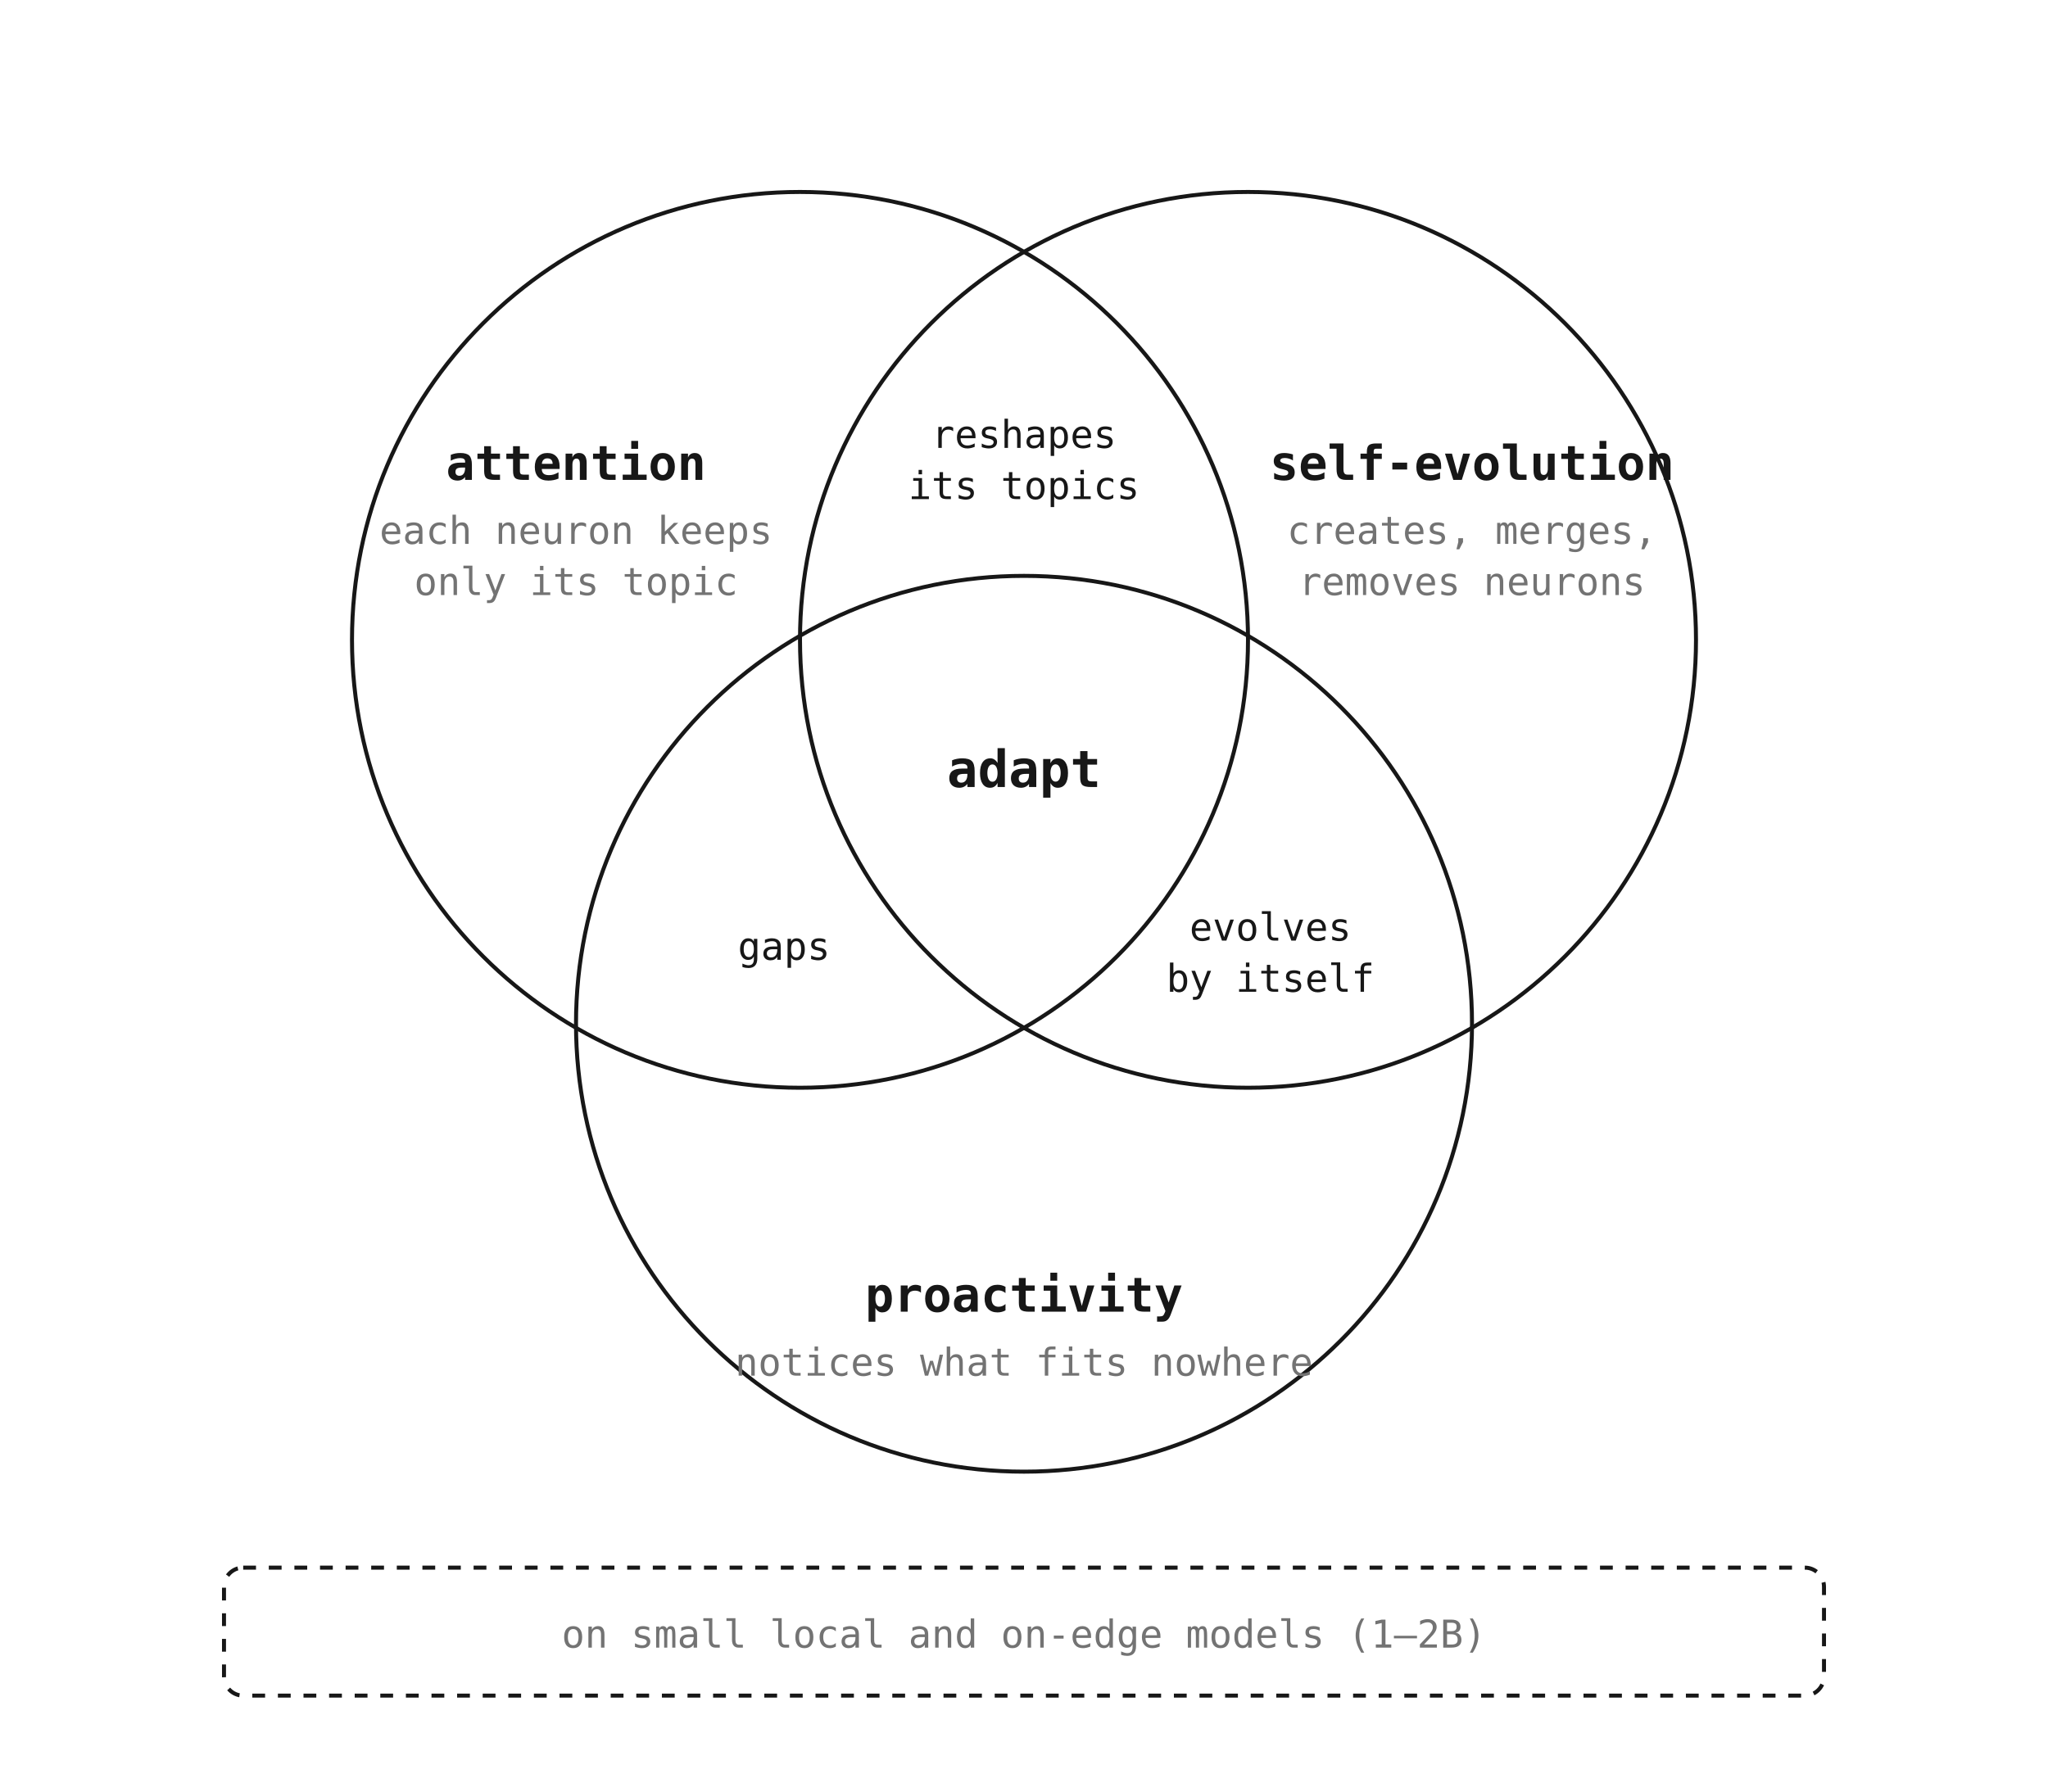
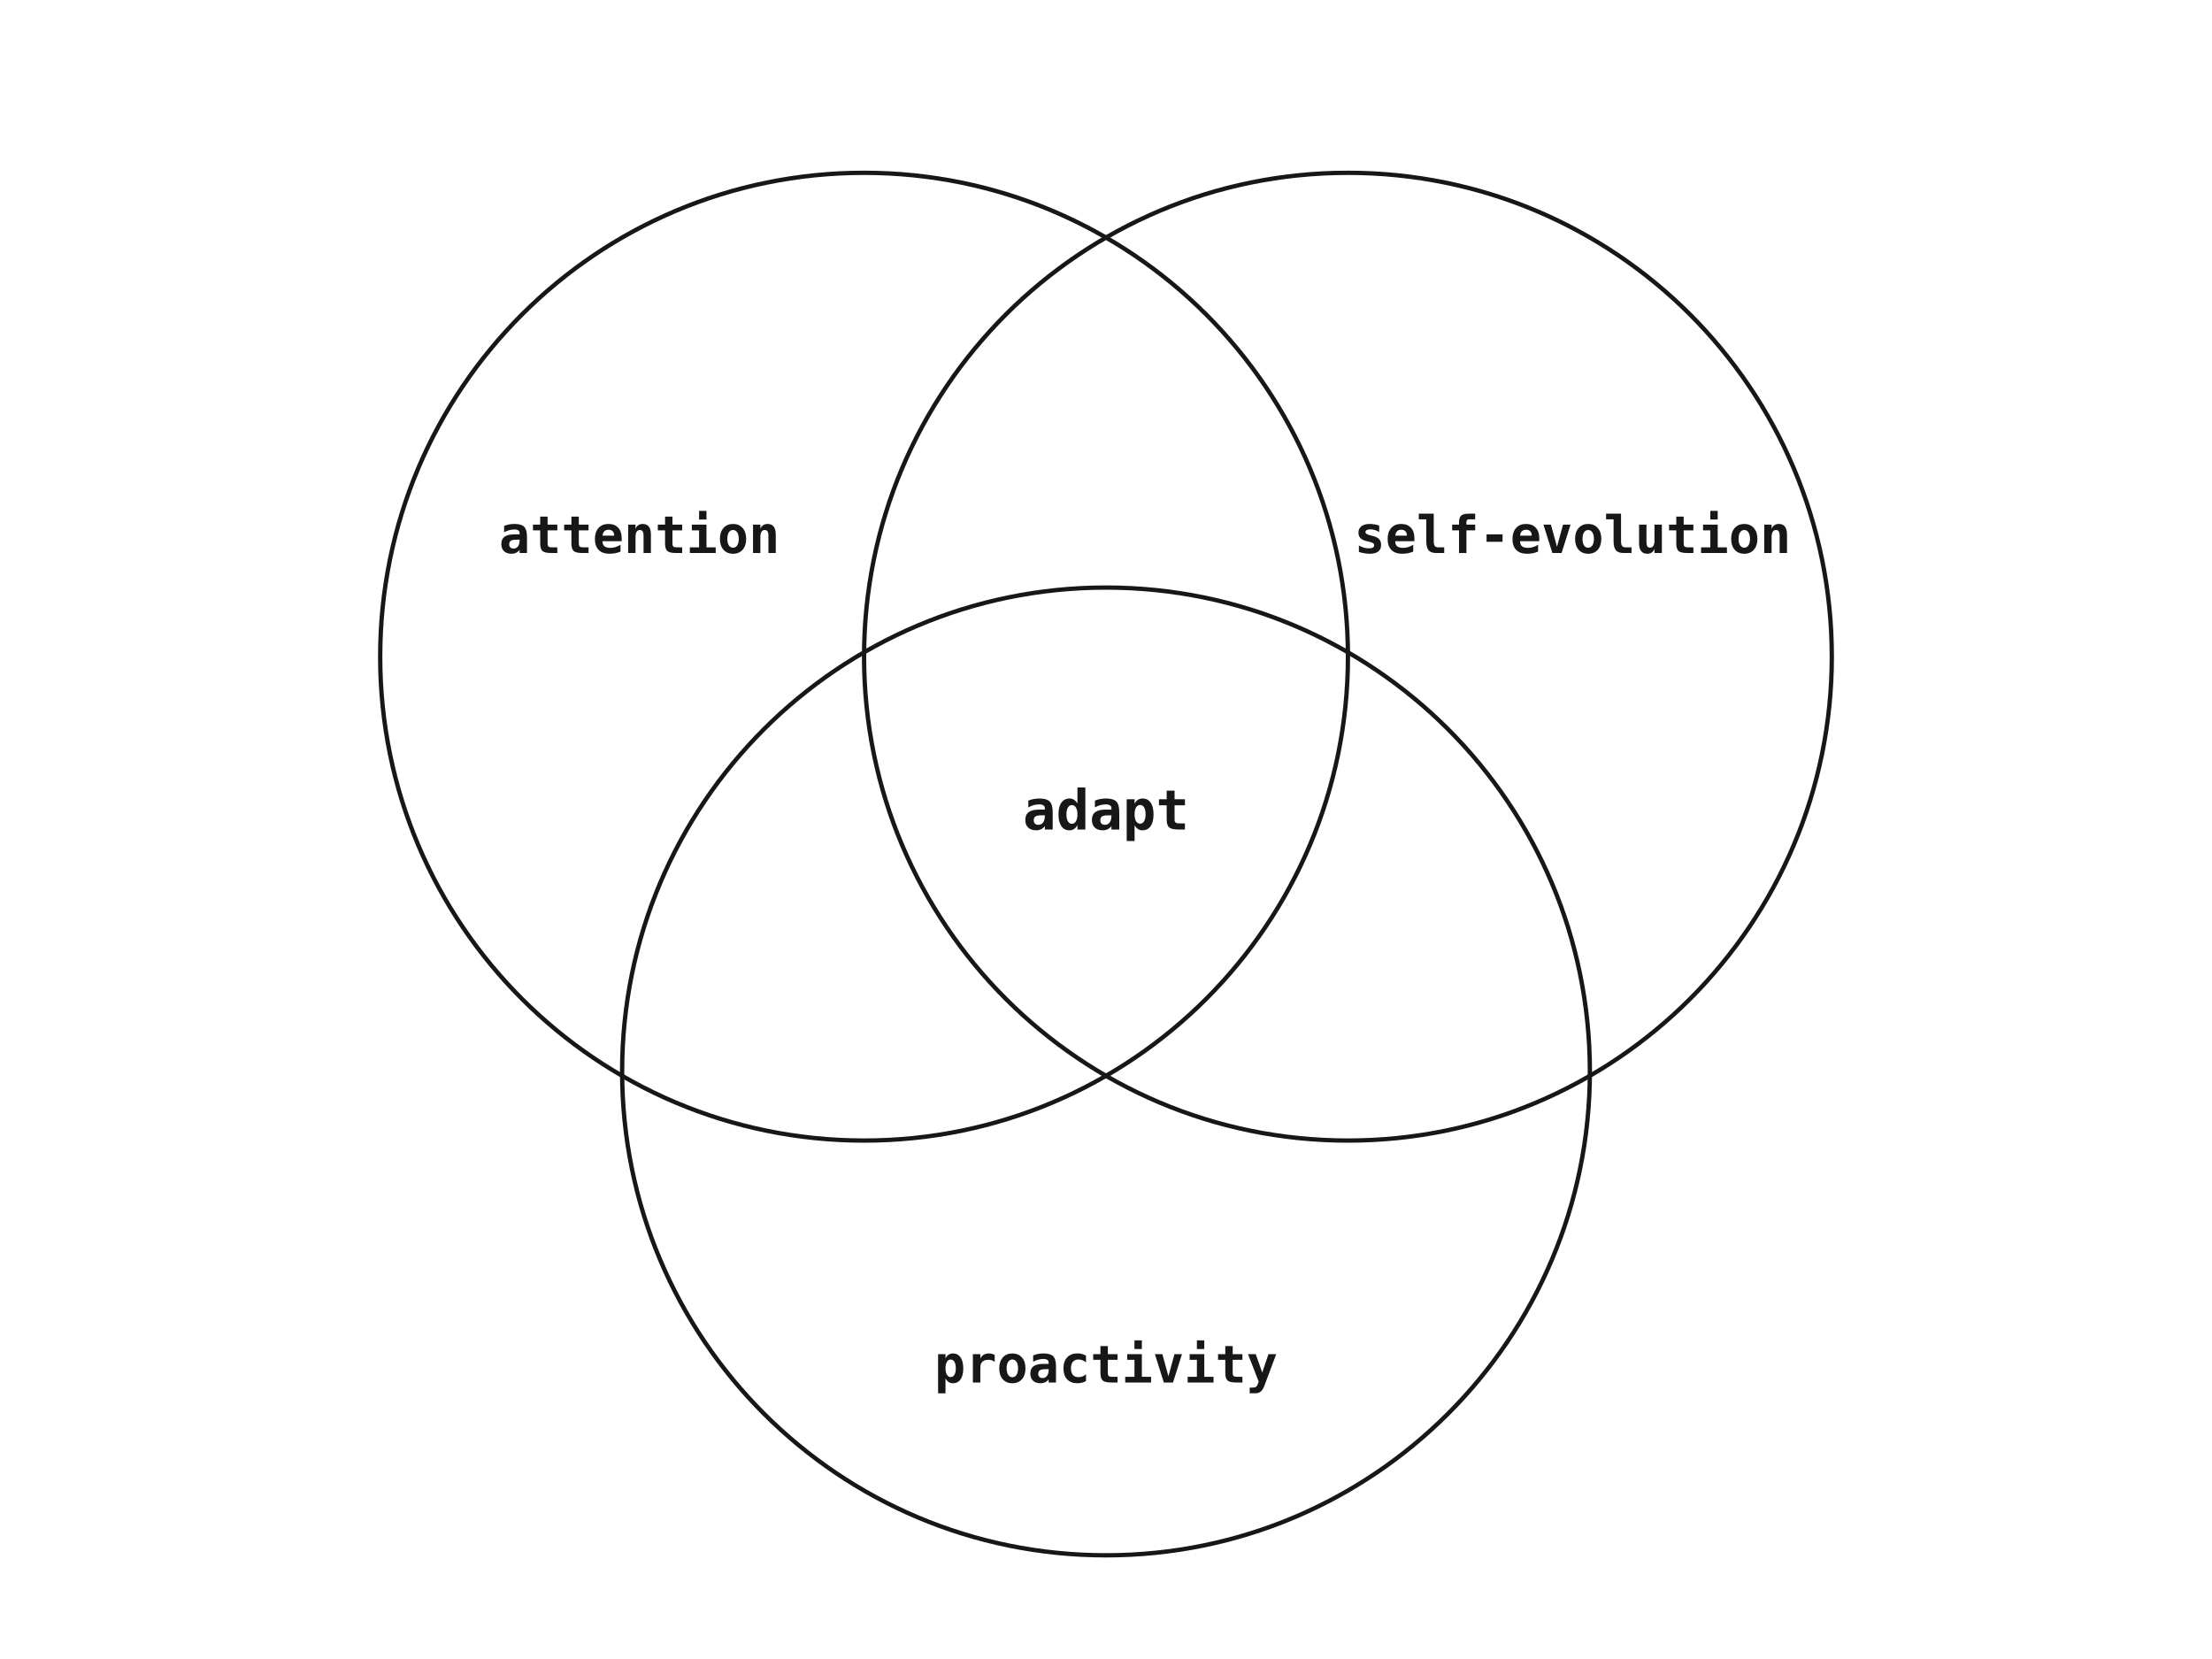
- <svg xmlns="http://www.w3.org/2000/svg" viewBox="0 0 640 560" width="640" height="560" role="img" aria-label="adapt is where attention, self-evolution and proactivity overlap, on small local and on-edge models">
+ <svg xmlns="http://www.w3.org/2000/svg" viewBox="0 0 640 480" width="640" height="480" role="img" aria-label="adapt is where attention, self-evolution and proactivity overlap">
  <style>
  text { font-family: 'Google Sans Code', ui-monospace, Menlo, monospace; fill: #171717; }
  .c { fill: none; stroke: #171717; stroke-width: 1.25; }
  .t { font-size: 15px; font-weight: 600; }
-   .s { font-size: 12px; fill: #737373; }
-   .o { font-size: 12px; }
  .core { font-size: 16px; font-weight: 700; }
-   .base { fill: none; stroke: #171717; stroke-width: 1.25; stroke-dasharray: 4 4; }
-   @media (prefers-color-scheme: dark) {
-     text { fill: #EDEDED; } .s { fill: #A3A3A3; }
-     .c, .base { stroke: #EDEDED; }
-   }
+   @media (prefers-color-scheme: dark) { text { fill: #EDEDED; } .c { stroke: #EDEDED; } }
</style>
-   <circle class="c" cx="250" cy="200" r="140" />
-   <circle class="c" cx="390" cy="200" r="140" />
-   <circle class="c" cx="320" cy="320" r="140" />
-   <text class="t" x="180" y="150" text-anchor="middle">attention</text>
-   <text class="s" x="180" y="170" text-anchor="middle">each neuron keeps</text>
-   <text class="s" x="180" y="186" text-anchor="middle">only its topic</text>
-   <text class="t" x="460" y="150" text-anchor="middle">self-evolution</text>
-   <text class="s" x="460" y="170" text-anchor="middle">creates, merges,</text>
-   <text class="s" x="460" y="186" text-anchor="middle">removes neurons</text>
-   <text class="t" x="320" y="410" text-anchor="middle">proactivity</text>
-   <text class="s" x="320" y="430" text-anchor="middle">notices what fits nowhere</text>
-   <text class="o" x="320" y="140" text-anchor="middle">reshapes</text>
-   <text class="o" x="320" y="156" text-anchor="middle">its topics</text>
-   <text class="o" x="245" y="300" text-anchor="middle">gaps</text>
-   <text class="o" x="397" y="294" text-anchor="middle">evolves</text>
-   <text class="o" x="397" y="310" text-anchor="middle">by itself</text>
-   <text class="core" x="320" y="246" text-anchor="middle">adapt</text>
-   <rect class="base" x="70" y="490" width="500" height="40" rx="6" />
-   <text class="s" x="320" y="515" text-anchor="middle">on small local and on-edge models (1–2B)</text>
+   <circle class="c" cx="250" cy="190" r="140" />
+   <circle class="c" cx="390" cy="190" r="140" />
+   <circle class="c" cx="320" cy="310" r="140" />
+   <text class="t" x="185" y="160" text-anchor="middle">attention</text>
+   <text class="t" x="455" y="160" text-anchor="middle">self-evolution</text>
+   <text class="t" x="320" y="400" text-anchor="middle">proactivity</text>
+   <text class="core" x="320" y="240" text-anchor="middle">adapt</text>
</svg>
